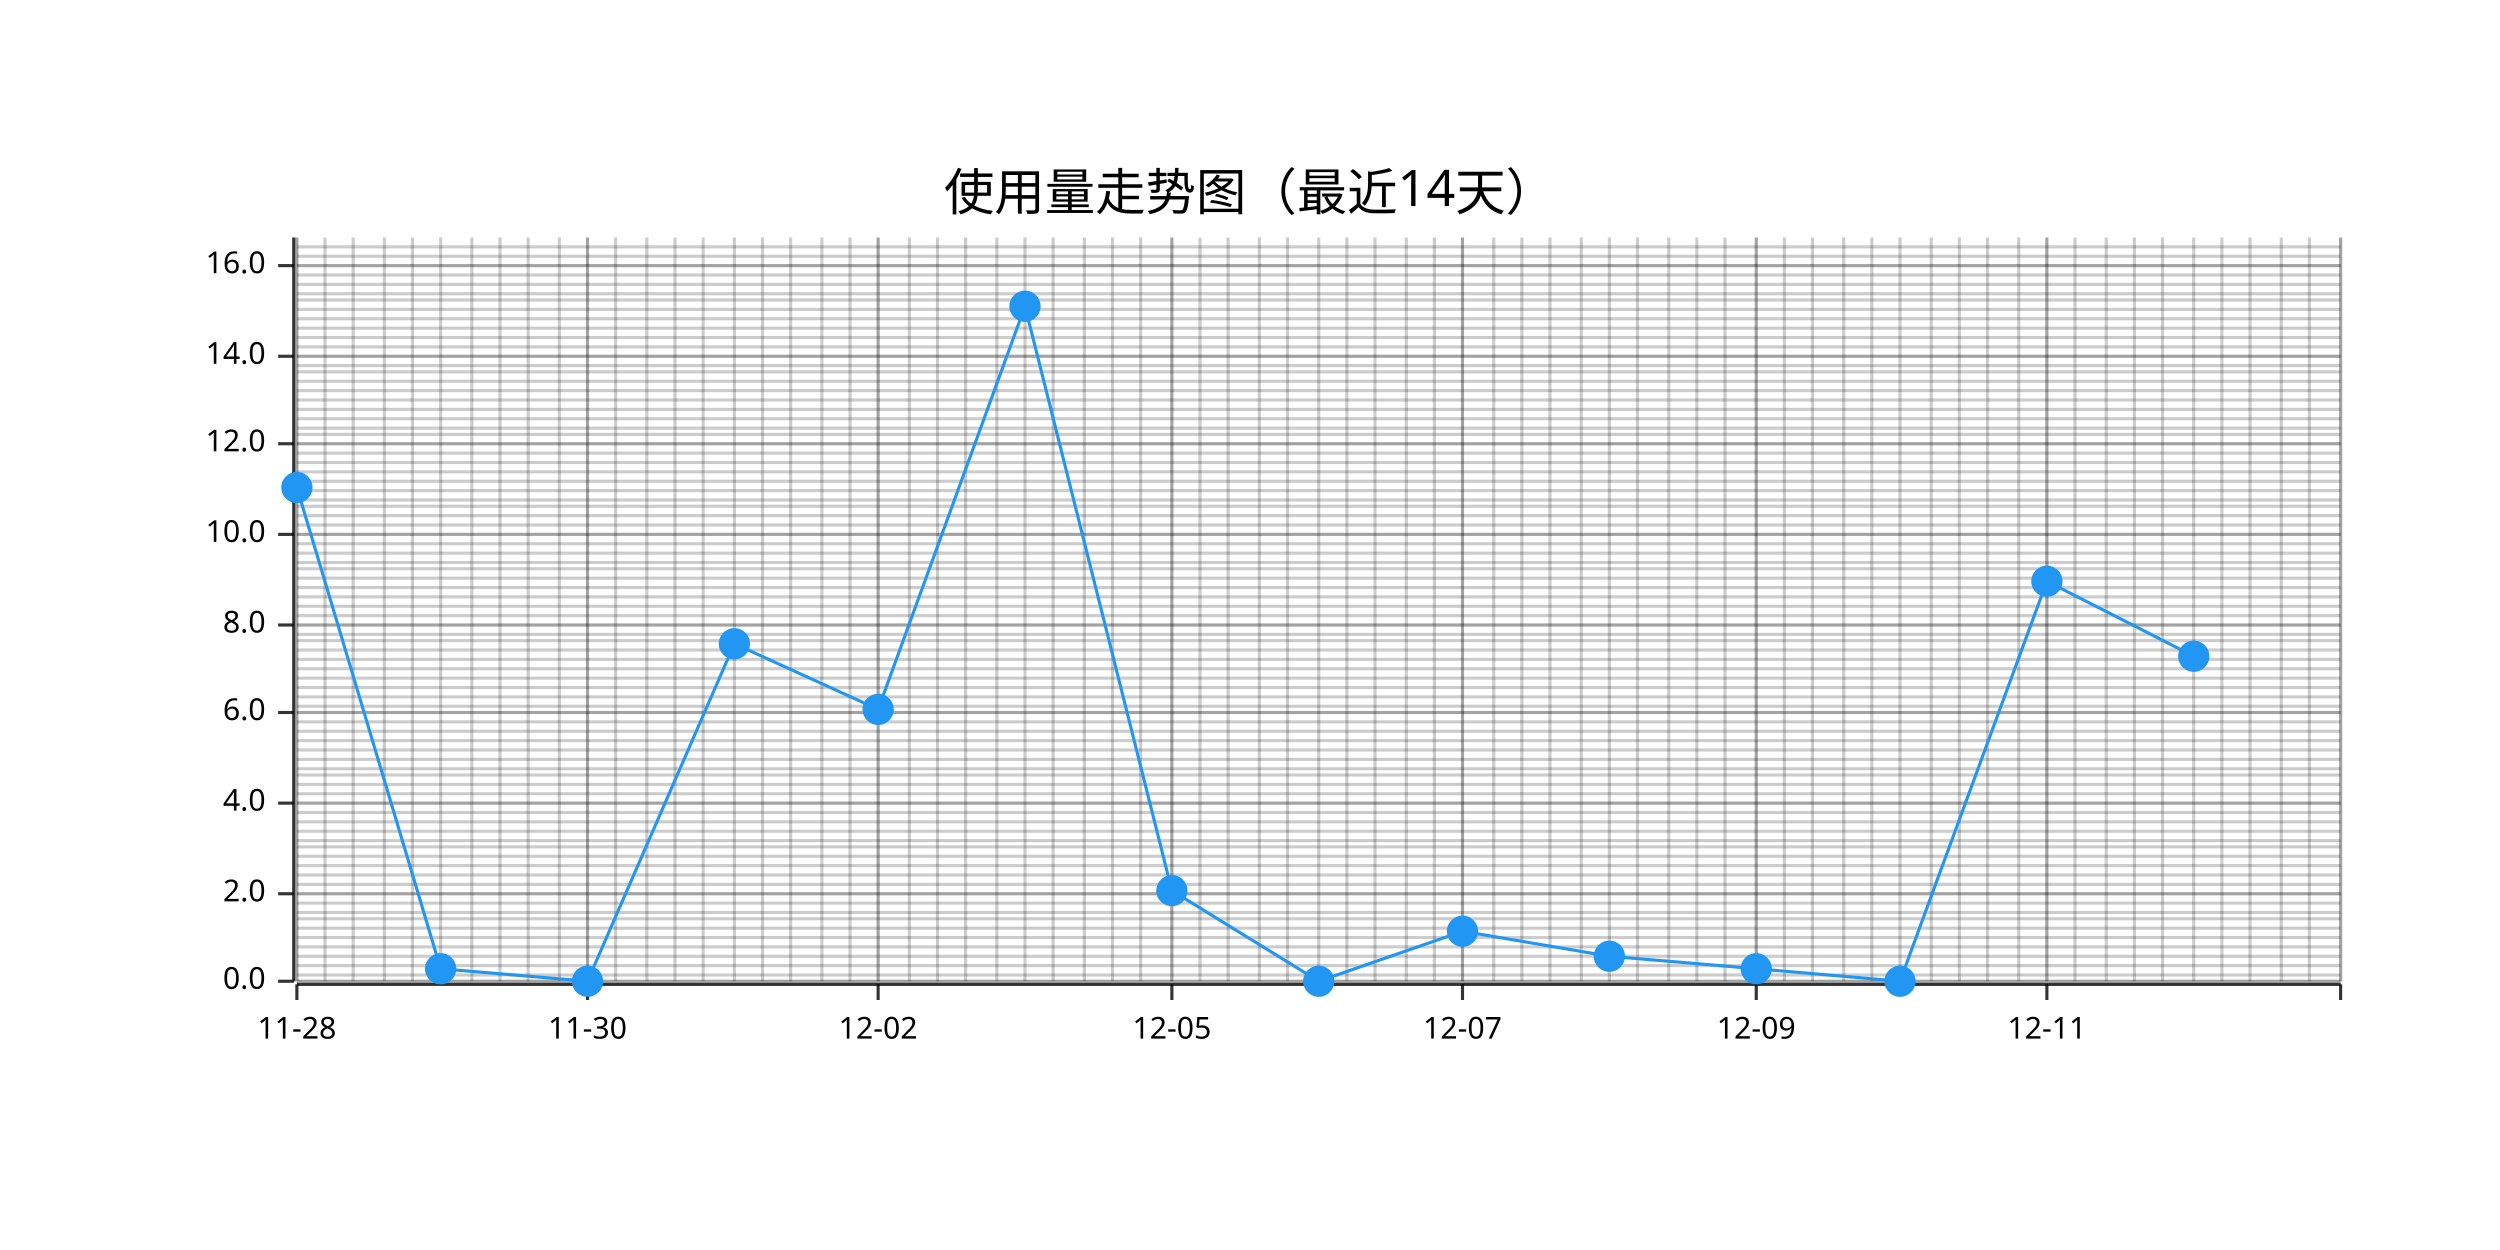
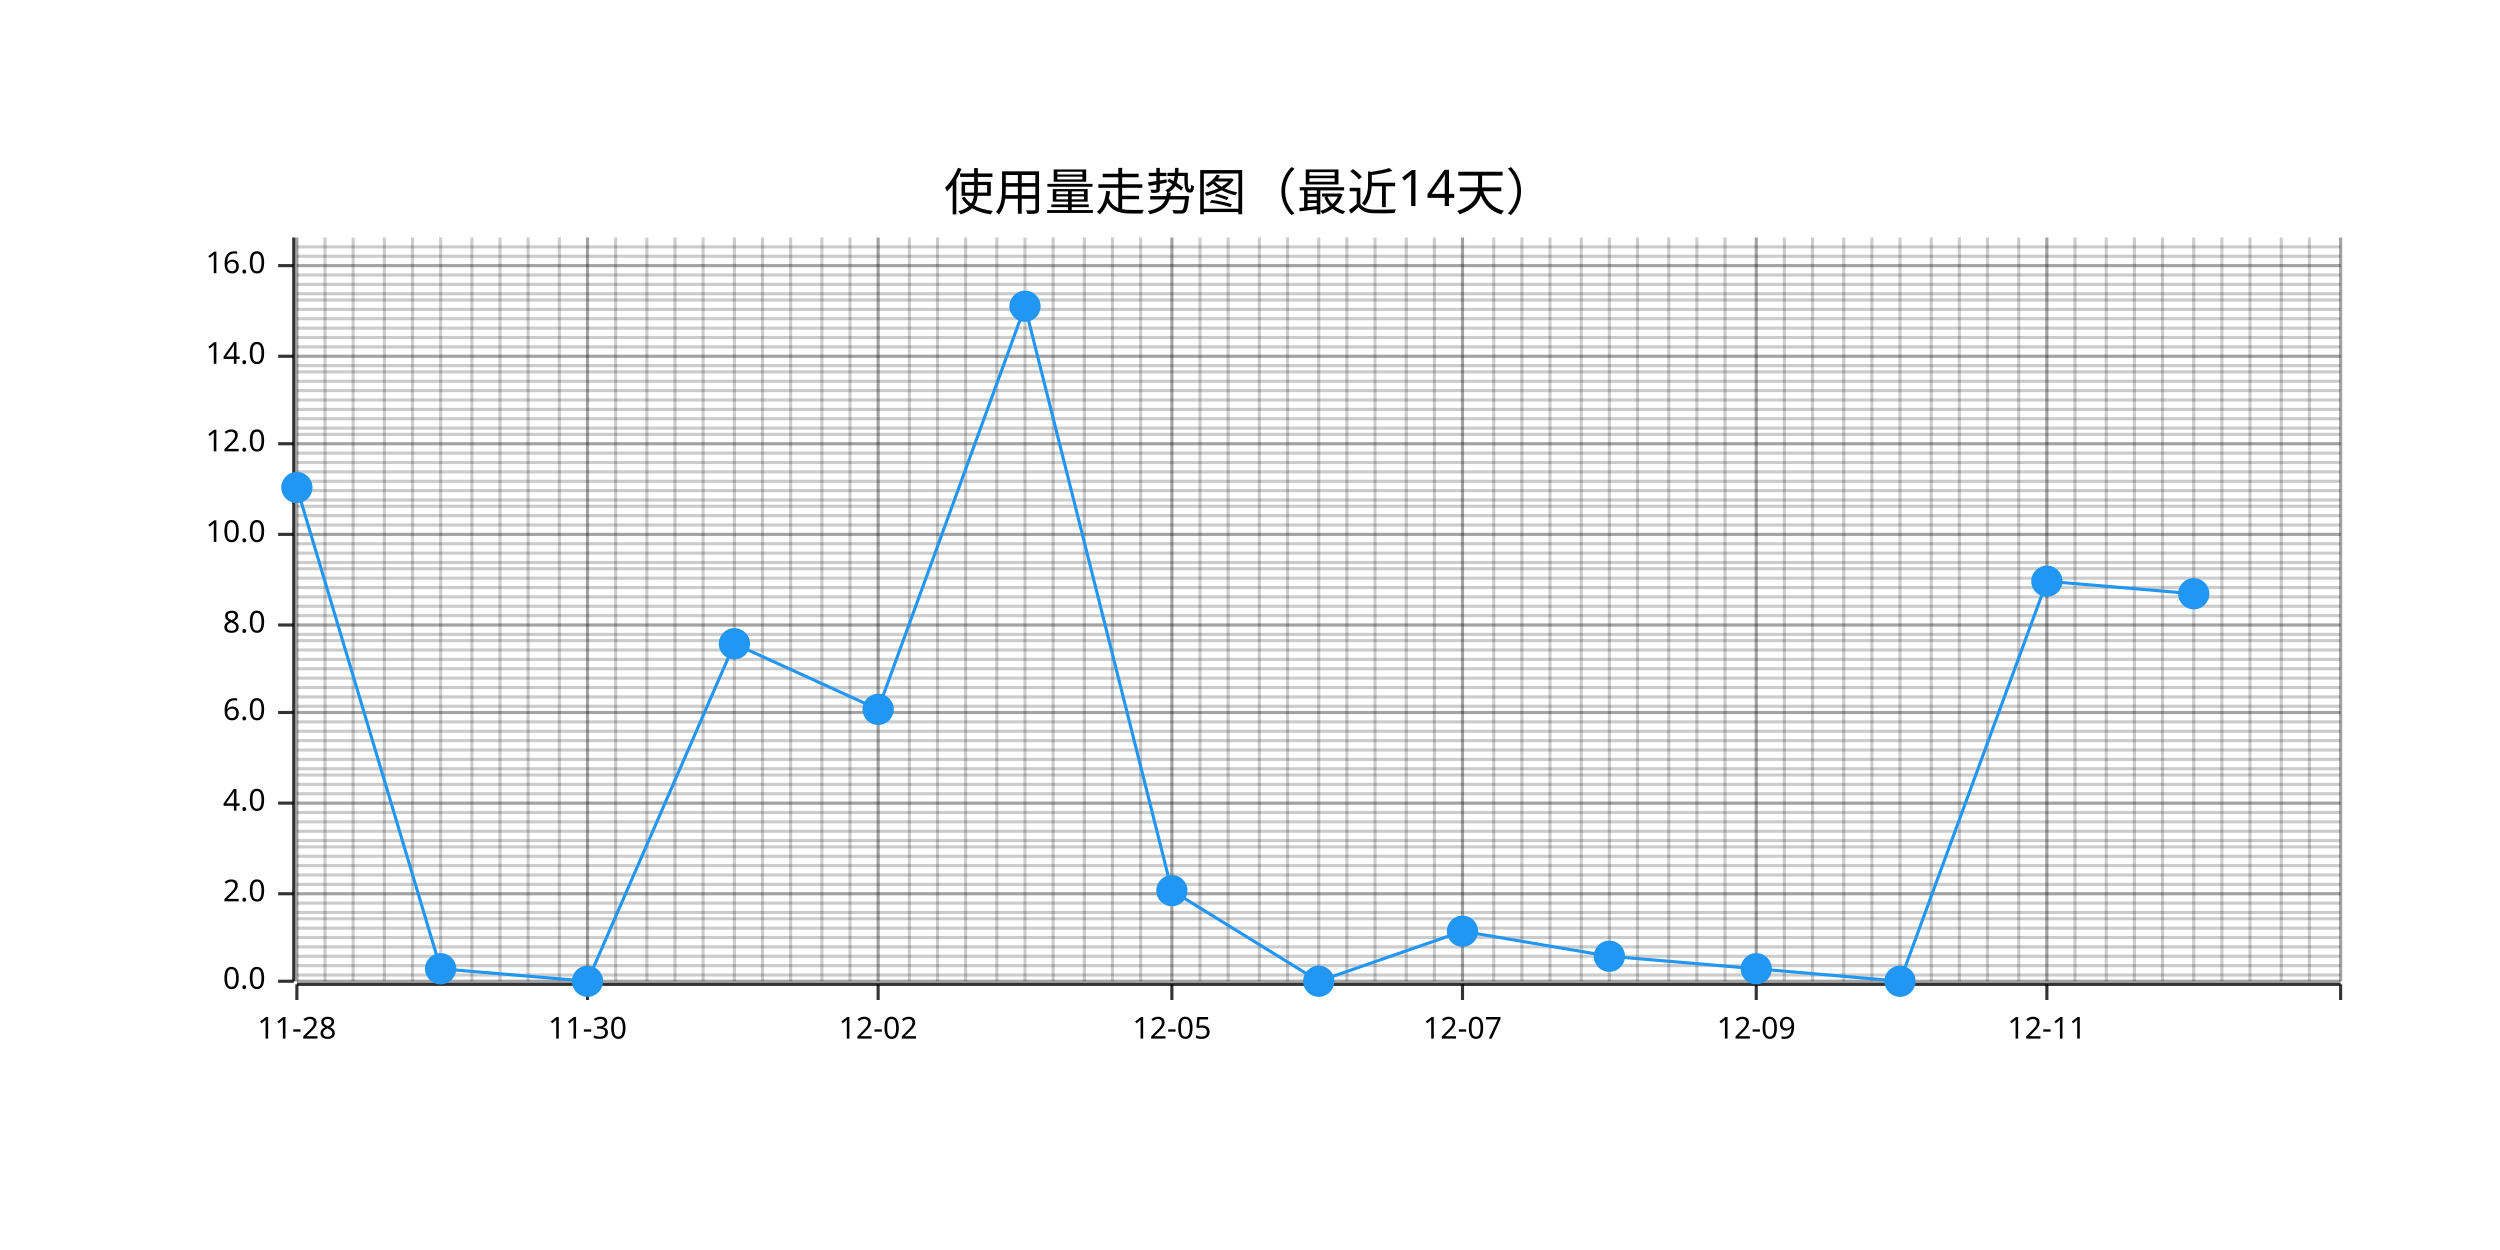
<svg xmlns="http://www.w3.org/2000/svg" width="800" height="400" viewBox="0 0 800 400">
  <rect x="0" y="0" width="800" height="400" opacity="1" fill="#FFFFFF" stroke="none" />
  <text x="400" y="55" dy="0.76em" text-anchor="middle" font-family="sans-serif" font-size="16.129" opacity="1" fill="#000000">
使用量走势图（最近14天）
</text>
  <line opacity="0.2" stroke="#000000" stroke-width="1" x1="95" y1="314" x2="95" y2="76" />
  <line opacity="0.2" stroke="#000000" stroke-width="1" x1="104" y1="314" x2="104" y2="76" />
  <line opacity="0.2" stroke="#000000" stroke-width="1" x1="113" y1="314" x2="113" y2="76" />
  <line opacity="0.2" stroke="#000000" stroke-width="1" x1="123" y1="314" x2="123" y2="76" />
  <line opacity="0.2" stroke="#000000" stroke-width="1" x1="132" y1="314" x2="132" y2="76" />
  <line opacity="0.2" stroke="#000000" stroke-width="1" x1="141" y1="314" x2="141" y2="76" />
  <line opacity="0.2" stroke="#000000" stroke-width="1" x1="151" y1="314" x2="151" y2="76" />
  <line opacity="0.2" stroke="#000000" stroke-width="1" x1="160" y1="314" x2="160" y2="76" />
  <line opacity="0.2" stroke="#000000" stroke-width="1" x1="169" y1="314" x2="169" y2="76" />
  <line opacity="0.2" stroke="#000000" stroke-width="1" x1="179" y1="314" x2="179" y2="76" />
  <line opacity="0.2" stroke="#000000" stroke-width="1" x1="188" y1="314" x2="188" y2="76" />
  <line opacity="0.2" stroke="#000000" stroke-width="1" x1="197" y1="314" x2="197" y2="76" />
  <line opacity="0.2" stroke="#000000" stroke-width="1" x1="207" y1="314" x2="207" y2="76" />
  <line opacity="0.2" stroke="#000000" stroke-width="1" x1="216" y1="314" x2="216" y2="76" />
  <line opacity="0.2" stroke="#000000" stroke-width="1" x1="225" y1="314" x2="225" y2="76" />
  <line opacity="0.2" stroke="#000000" stroke-width="1" x1="235" y1="314" x2="235" y2="76" />
  <line opacity="0.2" stroke="#000000" stroke-width="1" x1="244" y1="314" x2="244" y2="76" />
  <line opacity="0.2" stroke="#000000" stroke-width="1" x1="253" y1="314" x2="253" y2="76" />
  <line opacity="0.2" stroke="#000000" stroke-width="1" x1="263" y1="314" x2="263" y2="76" />
  <line opacity="0.2" stroke="#000000" stroke-width="1" x1="272" y1="314" x2="272" y2="76" />
  <line opacity="0.2" stroke="#000000" stroke-width="1" x1="281" y1="314" x2="281" y2="76" />
  <line opacity="0.2" stroke="#000000" stroke-width="1" x1="291" y1="314" x2="291" y2="76" />
  <line opacity="0.2" stroke="#000000" stroke-width="1" x1="300" y1="314" x2="300" y2="76" />
  <line opacity="0.2" stroke="#000000" stroke-width="1" x1="309" y1="314" x2="309" y2="76" />
  <line opacity="0.2" stroke="#000000" stroke-width="1" x1="319" y1="314" x2="319" y2="76" />
  <line opacity="0.2" stroke="#000000" stroke-width="1" x1="328" y1="314" x2="328" y2="76" />
  <line opacity="0.2" stroke="#000000" stroke-width="1" x1="337" y1="314" x2="337" y2="76" />
  <line opacity="0.2" stroke="#000000" stroke-width="1" x1="347" y1="314" x2="347" y2="76" />
  <line opacity="0.2" stroke="#000000" stroke-width="1" x1="356" y1="314" x2="356" y2="76" />
  <line opacity="0.2" stroke="#000000" stroke-width="1" x1="365" y1="314" x2="365" y2="76" />
  <line opacity="0.2" stroke="#000000" stroke-width="1" x1="375" y1="314" x2="375" y2="76" />
  <line opacity="0.2" stroke="#000000" stroke-width="1" x1="384" y1="314" x2="384" y2="76" />
  <line opacity="0.2" stroke="#000000" stroke-width="1" x1="393" y1="314" x2="393" y2="76" />
  <line opacity="0.2" stroke="#000000" stroke-width="1" x1="403" y1="314" x2="403" y2="76" />
  <line opacity="0.2" stroke="#000000" stroke-width="1" x1="412" y1="314" x2="412" y2="76" />
  <line opacity="0.2" stroke="#000000" stroke-width="1" x1="422" y1="314" x2="422" y2="76" />
  <line opacity="0.2" stroke="#000000" stroke-width="1" x1="431" y1="314" x2="431" y2="76" />
  <line opacity="0.2" stroke="#000000" stroke-width="1" x1="440" y1="314" x2="440" y2="76" />
  <line opacity="0.2" stroke="#000000" stroke-width="1" x1="450" y1="314" x2="450" y2="76" />
  <line opacity="0.2" stroke="#000000" stroke-width="1" x1="459" y1="314" x2="459" y2="76" />
  <line opacity="0.2" stroke="#000000" stroke-width="1" x1="468" y1="314" x2="468" y2="76" />
  <line opacity="0.2" stroke="#000000" stroke-width="1" x1="478" y1="314" x2="478" y2="76" />
  <line opacity="0.2" stroke="#000000" stroke-width="1" x1="487" y1="314" x2="487" y2="76" />
  <line opacity="0.2" stroke="#000000" stroke-width="1" x1="496" y1="314" x2="496" y2="76" />
  <line opacity="0.2" stroke="#000000" stroke-width="1" x1="506" y1="314" x2="506" y2="76" />
  <line opacity="0.2" stroke="#000000" stroke-width="1" x1="515" y1="314" x2="515" y2="76" />
  <line opacity="0.2" stroke="#000000" stroke-width="1" x1="524" y1="314" x2="524" y2="76" />
  <line opacity="0.2" stroke="#000000" stroke-width="1" x1="534" y1="314" x2="534" y2="76" />
  <line opacity="0.2" stroke="#000000" stroke-width="1" x1="543" y1="314" x2="543" y2="76" />
  <line opacity="0.2" stroke="#000000" stroke-width="1" x1="552" y1="314" x2="552" y2="76" />
  <line opacity="0.2" stroke="#000000" stroke-width="1" x1="562" y1="314" x2="562" y2="76" />
  <line opacity="0.2" stroke="#000000" stroke-width="1" x1="571" y1="314" x2="571" y2="76" />
  <line opacity="0.2" stroke="#000000" stroke-width="1" x1="580" y1="314" x2="580" y2="76" />
  <line opacity="0.2" stroke="#000000" stroke-width="1" x1="590" y1="314" x2="590" y2="76" />
  <line opacity="0.2" stroke="#000000" stroke-width="1" x1="599" y1="314" x2="599" y2="76" />
  <line opacity="0.2" stroke="#000000" stroke-width="1" x1="608" y1="314" x2="608" y2="76" />
  <line opacity="0.2" stroke="#000000" stroke-width="1" x1="618" y1="314" x2="618" y2="76" />
  <line opacity="0.2" stroke="#000000" stroke-width="1" x1="627" y1="314" x2="627" y2="76" />
  <line opacity="0.2" stroke="#000000" stroke-width="1" x1="636" y1="314" x2="636" y2="76" />
  <line opacity="0.2" stroke="#000000" stroke-width="1" x1="646" y1="314" x2="646" y2="76" />
  <line opacity="0.2" stroke="#000000" stroke-width="1" x1="655" y1="314" x2="655" y2="76" />
  <line opacity="0.2" stroke="#000000" stroke-width="1" x1="664" y1="314" x2="664" y2="76" />
  <line opacity="0.2" stroke="#000000" stroke-width="1" x1="674" y1="314" x2="674" y2="76" />
  <line opacity="0.2" stroke="#000000" stroke-width="1" x1="683" y1="314" x2="683" y2="76" />
  <line opacity="0.2" stroke="#000000" stroke-width="1" x1="692" y1="314" x2="692" y2="76" />
  <line opacity="0.2" stroke="#000000" stroke-width="1" x1="702" y1="314" x2="702" y2="76" />
  <line opacity="0.2" stroke="#000000" stroke-width="1" x1="711" y1="314" x2="711" y2="76" />
  <line opacity="0.2" stroke="#000000" stroke-width="1" x1="720" y1="314" x2="720" y2="76" />
  <line opacity="0.2" stroke="#000000" stroke-width="1" x1="730" y1="314" x2="730" y2="76" />
  <line opacity="0.2" stroke="#000000" stroke-width="1" x1="739" y1="314" x2="739" y2="76" />
  <line opacity="0.2" stroke="#000000" stroke-width="1" x1="749" y1="314" x2="749" y2="76" />
  <line opacity="0.2" stroke="#000000" stroke-width="1" x1="95" y1="314" x2="749" y2="314" />
  <line opacity="0.2" stroke="#000000" stroke-width="1" x1="95" y1="312" x2="749" y2="312" />
  <line opacity="0.2" stroke="#000000" stroke-width="1" x1="95" y1="309" x2="749" y2="309" />
  <line opacity="0.2" stroke="#000000" stroke-width="1" x1="95" y1="306" x2="749" y2="306" />
  <line opacity="0.2" stroke="#000000" stroke-width="1" x1="95" y1="303" x2="749" y2="303" />
  <line opacity="0.2" stroke="#000000" stroke-width="1" x1="95" y1="300" x2="749" y2="300" />
  <line opacity="0.2" stroke="#000000" stroke-width="1" x1="95" y1="297" x2="749" y2="297" />
  <line opacity="0.2" stroke="#000000" stroke-width="1" x1="95" y1="294" x2="749" y2="294" />
  <line opacity="0.2" stroke="#000000" stroke-width="1" x1="95" y1="292" x2="749" y2="292" />
  <line opacity="0.2" stroke="#000000" stroke-width="1" x1="95" y1="289" x2="749" y2="289" />
  <line opacity="0.2" stroke="#000000" stroke-width="1" x1="95" y1="286" x2="749" y2="286" />
  <line opacity="0.2" stroke="#000000" stroke-width="1" x1="95" y1="283" x2="749" y2="283" />
  <line opacity="0.2" stroke="#000000" stroke-width="1" x1="95" y1="280" x2="749" y2="280" />
  <line opacity="0.2" stroke="#000000" stroke-width="1" x1="95" y1="277" x2="749" y2="277" />
  <line opacity="0.2" stroke="#000000" stroke-width="1" x1="95" y1="274" x2="749" y2="274" />
  <line opacity="0.2" stroke="#000000" stroke-width="1" x1="95" y1="271" x2="749" y2="271" />
  <line opacity="0.2" stroke="#000000" stroke-width="1" x1="95" y1="269" x2="749" y2="269" />
  <line opacity="0.2" stroke="#000000" stroke-width="1" x1="95" y1="266" x2="749" y2="266" />
  <line opacity="0.2" stroke="#000000" stroke-width="1" x1="95" y1="263" x2="749" y2="263" />
  <line opacity="0.2" stroke="#000000" stroke-width="1" x1="95" y1="260" x2="749" y2="260" />
  <line opacity="0.2" stroke="#000000" stroke-width="1" x1="95" y1="257" x2="749" y2="257" />
  <line opacity="0.2" stroke="#000000" stroke-width="1" x1="95" y1="254" x2="749" y2="254" />
  <line opacity="0.2" stroke="#000000" stroke-width="1" x1="95" y1="251" x2="749" y2="251" />
  <line opacity="0.2" stroke="#000000" stroke-width="1" x1="95" y1="248" x2="749" y2="248" />
  <line opacity="0.2" stroke="#000000" stroke-width="1" x1="95" y1="246" x2="749" y2="246" />
  <line opacity="0.2" stroke="#000000" stroke-width="1" x1="95" y1="243" x2="749" y2="243" />
  <line opacity="0.2" stroke="#000000" stroke-width="1" x1="95" y1="240" x2="749" y2="240" />
  <line opacity="0.2" stroke="#000000" stroke-width="1" x1="95" y1="237" x2="749" y2="237" />
  <line opacity="0.2" stroke="#000000" stroke-width="1" x1="95" y1="234" x2="749" y2="234" />
  <line opacity="0.2" stroke="#000000" stroke-width="1" x1="95" y1="231" x2="749" y2="231" />
  <line opacity="0.2" stroke="#000000" stroke-width="1" x1="95" y1="228" x2="749" y2="228" />
  <line opacity="0.2" stroke="#000000" stroke-width="1" x1="95" y1="226" x2="749" y2="226" />
  <line opacity="0.2" stroke="#000000" stroke-width="1" x1="95" y1="223" x2="749" y2="223" />
  <line opacity="0.2" stroke="#000000" stroke-width="1" x1="95" y1="220" x2="749" y2="220" />
  <line opacity="0.2" stroke="#000000" stroke-width="1" x1="95" y1="217" x2="749" y2="217" />
  <line opacity="0.2" stroke="#000000" stroke-width="1" x1="95" y1="214" x2="749" y2="214" />
  <line opacity="0.2" stroke="#000000" stroke-width="1" x1="95" y1="211" x2="749" y2="211" />
  <line opacity="0.2" stroke="#000000" stroke-width="1" x1="95" y1="208" x2="749" y2="208" />
  <line opacity="0.2" stroke="#000000" stroke-width="1" x1="95" y1="205" x2="749" y2="205" />
  <line opacity="0.2" stroke="#000000" stroke-width="1" x1="95" y1="203" x2="749" y2="203" />
  <line opacity="0.2" stroke="#000000" stroke-width="1" x1="95" y1="200" x2="749" y2="200" />
  <line opacity="0.2" stroke="#000000" stroke-width="1" x1="95" y1="197" x2="749" y2="197" />
  <line opacity="0.2" stroke="#000000" stroke-width="1" x1="95" y1="194" x2="749" y2="194" />
  <line opacity="0.2" stroke="#000000" stroke-width="1" x1="95" y1="191" x2="749" y2="191" />
  <line opacity="0.2" stroke="#000000" stroke-width="1" x1="95" y1="188" x2="749" y2="188" />
  <line opacity="0.2" stroke="#000000" stroke-width="1" x1="95" y1="185" x2="749" y2="185" />
  <line opacity="0.2" stroke="#000000" stroke-width="1" x1="95" y1="182" x2="749" y2="182" />
  <line opacity="0.2" stroke="#000000" stroke-width="1" x1="95" y1="180" x2="749" y2="180" />
  <line opacity="0.2" stroke="#000000" stroke-width="1" x1="95" y1="177" x2="749" y2="177" />
  <line opacity="0.2" stroke="#000000" stroke-width="1" x1="95" y1="174" x2="749" y2="174" />
  <line opacity="0.2" stroke="#000000" stroke-width="1" x1="95" y1="171" x2="749" y2="171" />
  <line opacity="0.2" stroke="#000000" stroke-width="1" x1="95" y1="168" x2="749" y2="168" />
  <line opacity="0.2" stroke="#000000" stroke-width="1" x1="95" y1="165" x2="749" y2="165" />
  <line opacity="0.2" stroke="#000000" stroke-width="1" x1="95" y1="162" x2="749" y2="162" />
  <line opacity="0.2" stroke="#000000" stroke-width="1" x1="95" y1="160" x2="749" y2="160" />
  <line opacity="0.2" stroke="#000000" stroke-width="1" x1="95" y1="157" x2="749" y2="157" />
  <line opacity="0.2" stroke="#000000" stroke-width="1" x1="95" y1="154" x2="749" y2="154" />
  <line opacity="0.2" stroke="#000000" stroke-width="1" x1="95" y1="151" x2="749" y2="151" />
  <line opacity="0.2" stroke="#000000" stroke-width="1" x1="95" y1="148" x2="749" y2="148" />
  <line opacity="0.2" stroke="#000000" stroke-width="1" x1="95" y1="145" x2="749" y2="145" />
  <line opacity="0.2" stroke="#000000" stroke-width="1" x1="95" y1="142" x2="749" y2="142" />
  <line opacity="0.2" stroke="#000000" stroke-width="1" x1="95" y1="139" x2="749" y2="139" />
  <line opacity="0.2" stroke="#000000" stroke-width="1" x1="95" y1="137" x2="749" y2="137" />
  <line opacity="0.2" stroke="#000000" stroke-width="1" x1="95" y1="134" x2="749" y2="134" />
  <line opacity="0.2" stroke="#000000" stroke-width="1" x1="95" y1="131" x2="749" y2="131" />
  <line opacity="0.2" stroke="#000000" stroke-width="1" x1="95" y1="128" x2="749" y2="128" />
  <line opacity="0.2" stroke="#000000" stroke-width="1" x1="95" y1="125" x2="749" y2="125" />
  <line opacity="0.2" stroke="#000000" stroke-width="1" x1="95" y1="122" x2="749" y2="122" />
  <line opacity="0.2" stroke="#000000" stroke-width="1" x1="95" y1="119" x2="749" y2="119" />
  <line opacity="0.2" stroke="#000000" stroke-width="1" x1="95" y1="117" x2="749" y2="117" />
  <line opacity="0.2" stroke="#000000" stroke-width="1" x1="95" y1="114" x2="749" y2="114" />
  <line opacity="0.2" stroke="#000000" stroke-width="1" x1="95" y1="111" x2="749" y2="111" />
  <line opacity="0.2" stroke="#000000" stroke-width="1" x1="95" y1="108" x2="749" y2="108" />
  <line opacity="0.2" stroke="#000000" stroke-width="1" x1="95" y1="105" x2="749" y2="105" />
  <line opacity="0.2" stroke="#000000" stroke-width="1" x1="95" y1="102" x2="749" y2="102" />
  <line opacity="0.2" stroke="#000000" stroke-width="1" x1="95" y1="99" x2="749" y2="99" />
  <line opacity="0.2" stroke="#000000" stroke-width="1" x1="95" y1="96" x2="749" y2="96" />
  <line opacity="0.2" stroke="#000000" stroke-width="1" x1="95" y1="94" x2="749" y2="94" />
  <line opacity="0.2" stroke="#000000" stroke-width="1" x1="95" y1="91" x2="749" y2="91" />
  <line opacity="0.2" stroke="#000000" stroke-width="1" x1="95" y1="88" x2="749" y2="88" />
  <line opacity="0.2" stroke="#000000" stroke-width="1" x1="95" y1="85" x2="749" y2="85" />
  <line opacity="0.2" stroke="#000000" stroke-width="1" x1="95" y1="82" x2="749" y2="82" />
  <line opacity="0.2" stroke="#000000" stroke-width="1" x1="95" y1="79" x2="749" y2="79" />
  <line opacity="0.2" stroke="#000000" stroke-width="1" x1="95" y1="314" x2="95" y2="76" />
  <line opacity="0.2" stroke="#000000" stroke-width="1" x1="188" y1="314" x2="188" y2="76" />
  <line opacity="0.2" stroke="#000000" stroke-width="1" x1="281" y1="314" x2="281" y2="76" />
  <line opacity="0.2" stroke="#000000" stroke-width="1" x1="375" y1="314" x2="375" y2="76" />
  <line opacity="0.2" stroke="#000000" stroke-width="1" x1="468" y1="314" x2="468" y2="76" />
  <line opacity="0.2" stroke="#000000" stroke-width="1" x1="562" y1="314" x2="562" y2="76" />
  <line opacity="0.2" stroke="#000000" stroke-width="1" x1="655" y1="314" x2="655" y2="76" />
  <line opacity="0.2" stroke="#000000" stroke-width="1" x1="749" y1="314" x2="749" y2="76" />
  <line opacity="0.2" stroke="#000000" stroke-width="1" x1="95" y1="314" x2="749" y2="314" />
  <line opacity="0.2" stroke="#000000" stroke-width="1" x1="95" y1="286" x2="749" y2="286" />
  <line opacity="0.2" stroke="#000000" stroke-width="1" x1="95" y1="257" x2="749" y2="257" />
  <line opacity="0.2" stroke="#000000" stroke-width="1" x1="95" y1="228" x2="749" y2="228" />
  <line opacity="0.2" stroke="#000000" stroke-width="1" x1="95" y1="200" x2="749" y2="200" />
  <line opacity="0.2" stroke="#000000" stroke-width="1" x1="95" y1="171" x2="749" y2="171" />
  <line opacity="0.2" stroke="#000000" stroke-width="1" x1="95" y1="142" x2="749" y2="142" />
  <line opacity="0.2" stroke="#000000" stroke-width="1" x1="95" y1="114" x2="749" y2="114" />
  <line opacity="0.2" stroke="#000000" stroke-width="1" x1="95" y1="85" x2="749" y2="85" />
  <polyline fill="none" opacity="0.8" stroke="#000000" stroke-width="1" points="94,76 94,314 " />
  <text x="85" y="314" dy="0.5ex" text-anchor="end" font-family="sans-serif" font-size="9.677" opacity="1" fill="#000000">
0.0
</text>
  <polyline fill="none" opacity="0.8" stroke="#000000" stroke-width="1" points="89,314 94,314 " />
  <text x="85" y="286" dy="0.5ex" text-anchor="end" font-family="sans-serif" font-size="9.677" opacity="1" fill="#000000">
2.0
</text>
  <polyline fill="none" opacity="0.8" stroke="#000000" stroke-width="1" points="89,286 94,286 " />
  <text x="85" y="257" dy="0.5ex" text-anchor="end" font-family="sans-serif" font-size="9.677" opacity="1" fill="#000000">
4.0
</text>
  <polyline fill="none" opacity="0.8" stroke="#000000" stroke-width="1" points="89,257 94,257 " />
  <text x="85" y="228" dy="0.5ex" text-anchor="end" font-family="sans-serif" font-size="9.677" opacity="1" fill="#000000">
6.0
</text>
  <polyline fill="none" opacity="0.8" stroke="#000000" stroke-width="1" points="89,228 94,228 " />
  <text x="85" y="200" dy="0.5ex" text-anchor="end" font-family="sans-serif" font-size="9.677" opacity="1" fill="#000000">
8.0
</text>
  <polyline fill="none" opacity="0.8" stroke="#000000" stroke-width="1" points="89,200 94,200 " />
  <text x="85" y="171" dy="0.5ex" text-anchor="end" font-family="sans-serif" font-size="9.677" opacity="1" fill="#000000">
10.0
</text>
  <polyline fill="none" opacity="0.8" stroke="#000000" stroke-width="1" points="89,171 94,171 " />
  <text x="85" y="142" dy="0.5ex" text-anchor="end" font-family="sans-serif" font-size="9.677" opacity="1" fill="#000000">
12.0
</text>
  <polyline fill="none" opacity="0.8" stroke="#000000" stroke-width="1" points="89,142 94,142 " />
  <text x="85" y="114" dy="0.5ex" text-anchor="end" font-family="sans-serif" font-size="9.677" opacity="1" fill="#000000">
14.0
</text>
  <polyline fill="none" opacity="0.8" stroke="#000000" stroke-width="1" points="89,114 94,114 " />
  <text x="85" y="85" dy="0.5ex" text-anchor="end" font-family="sans-serif" font-size="9.677" opacity="1" fill="#000000">
16.0
</text>
  <polyline fill="none" opacity="0.8" stroke="#000000" stroke-width="1" points="89,85 94,85 " />
  <polyline fill="none" opacity="0.8" stroke="#000000" stroke-width="1" points="95,315 749,315 " />
  <text x="95" y="325" dy="0.76em" text-anchor="middle" font-family="sans-serif" font-size="9.677" opacity="1" fill="#000000">
11-28
</text>
  <polyline fill="none" opacity="0.8" stroke="#000000" stroke-width="1" points="95,315 95,320 " />
  <text x="188" y="325" dy="0.76em" text-anchor="middle" font-family="sans-serif" font-size="9.677" opacity="1" fill="#000000">
11-30
</text>
  <polyline fill="none" opacity="0.8" stroke="#000000" stroke-width="1" points="188,315 188,320 " />
  <text x="281" y="325" dy="0.76em" text-anchor="middle" font-family="sans-serif" font-size="9.677" opacity="1" fill="#000000">
12-02
</text>
  <polyline fill="none" opacity="0.8" stroke="#000000" stroke-width="1" points="281,315 281,320 " />
  <text x="375" y="325" dy="0.76em" text-anchor="middle" font-family="sans-serif" font-size="9.677" opacity="1" fill="#000000">
12-05
</text>
  <polyline fill="none" opacity="0.8" stroke="#000000" stroke-width="1" points="375,315 375,320 " />
  <text x="468" y="325" dy="0.76em" text-anchor="middle" font-family="sans-serif" font-size="9.677" opacity="1" fill="#000000">
12-07
</text>
  <polyline fill="none" opacity="0.8" stroke="#000000" stroke-width="1" points="468,315 468,320 " />
  <text x="562" y="325" dy="0.76em" text-anchor="middle" font-family="sans-serif" font-size="9.677" opacity="1" fill="#000000">
12-09
</text>
  <polyline fill="none" opacity="0.8" stroke="#000000" stroke-width="1" points="562,315 562,320 " />
  <text x="655" y="325" dy="0.76em" text-anchor="middle" font-family="sans-serif" font-size="9.677" opacity="1" fill="#000000">
12-11
</text>
  <polyline fill="none" opacity="0.8" stroke="#000000" stroke-width="1" points="655,315 655,320 " />
  <text x="749" y="325" dy="0.76em" text-anchor="middle" font-family="sans-serif" font-size="9.677" opacity="1" fill="#000000">

</text>
  <polyline fill="none" opacity="0.8" stroke="#000000" stroke-width="1" points="749,315 749,320 " />
-   <polyline fill="none" opacity="1" stroke="#2196F3" stroke-width="1" points="95,156 141,310 188,314 235,206 281,227 328,98 375,285 422,314 468,298 515,306 562,310 608,314 655,186 702,210 " />
+   <polyline fill="none" opacity="1" stroke="#2196F3" stroke-width="1" points="95,156 141,310 188,314 235,206 281,227 328,98 375,285 422,314 468,298 515,306 562,310 608,314 655,186 702,190 " />
  <circle cx="95" cy="156" r="5" opacity="1" fill="#2196F3" stroke="none" stroke-width="1" />
  <circle cx="141" cy="310" r="5" opacity="1" fill="#2196F3" stroke="none" stroke-width="1" />
  <circle cx="188" cy="314" r="5" opacity="1" fill="#2196F3" stroke="none" stroke-width="1" />
  <circle cx="235" cy="206" r="5" opacity="1" fill="#2196F3" stroke="none" stroke-width="1" />
  <circle cx="281" cy="227" r="5" opacity="1" fill="#2196F3" stroke="none" stroke-width="1" />
  <circle cx="328" cy="98" r="5" opacity="1" fill="#2196F3" stroke="none" stroke-width="1" />
  <circle cx="375" cy="285" r="5" opacity="1" fill="#2196F3" stroke="none" stroke-width="1" />
  <circle cx="422" cy="314" r="5" opacity="1" fill="#2196F3" stroke="none" stroke-width="1" />
  <circle cx="468" cy="298" r="5" opacity="1" fill="#2196F3" stroke="none" stroke-width="1" />
  <circle cx="515" cy="306" r="5" opacity="1" fill="#2196F3" stroke="none" stroke-width="1" />
  <circle cx="562" cy="310" r="5" opacity="1" fill="#2196F3" stroke="none" stroke-width="1" />
  <circle cx="608" cy="314" r="5" opacity="1" fill="#2196F3" stroke="none" stroke-width="1" />
  <circle cx="655" cy="186" r="5" opacity="1" fill="#2196F3" stroke="none" stroke-width="1" />
-   <circle cx="702" cy="210" r="5" opacity="1" fill="#2196F3" stroke="none" stroke-width="1" />
+   <circle cx="702" cy="190" r="5" opacity="1" fill="#2196F3" stroke="none" stroke-width="1" />
</svg>
